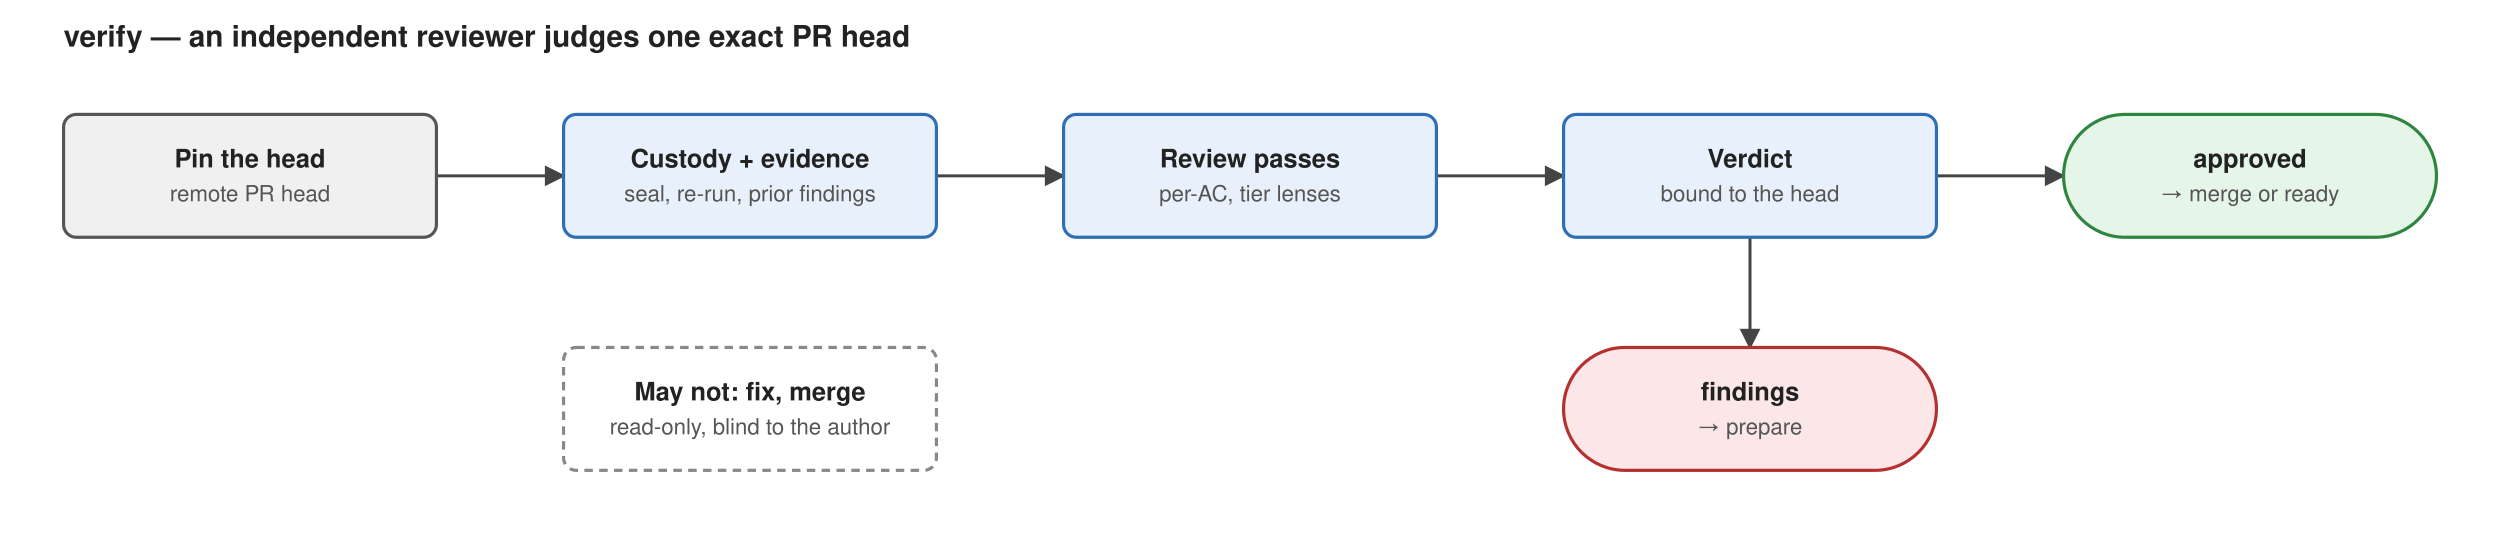
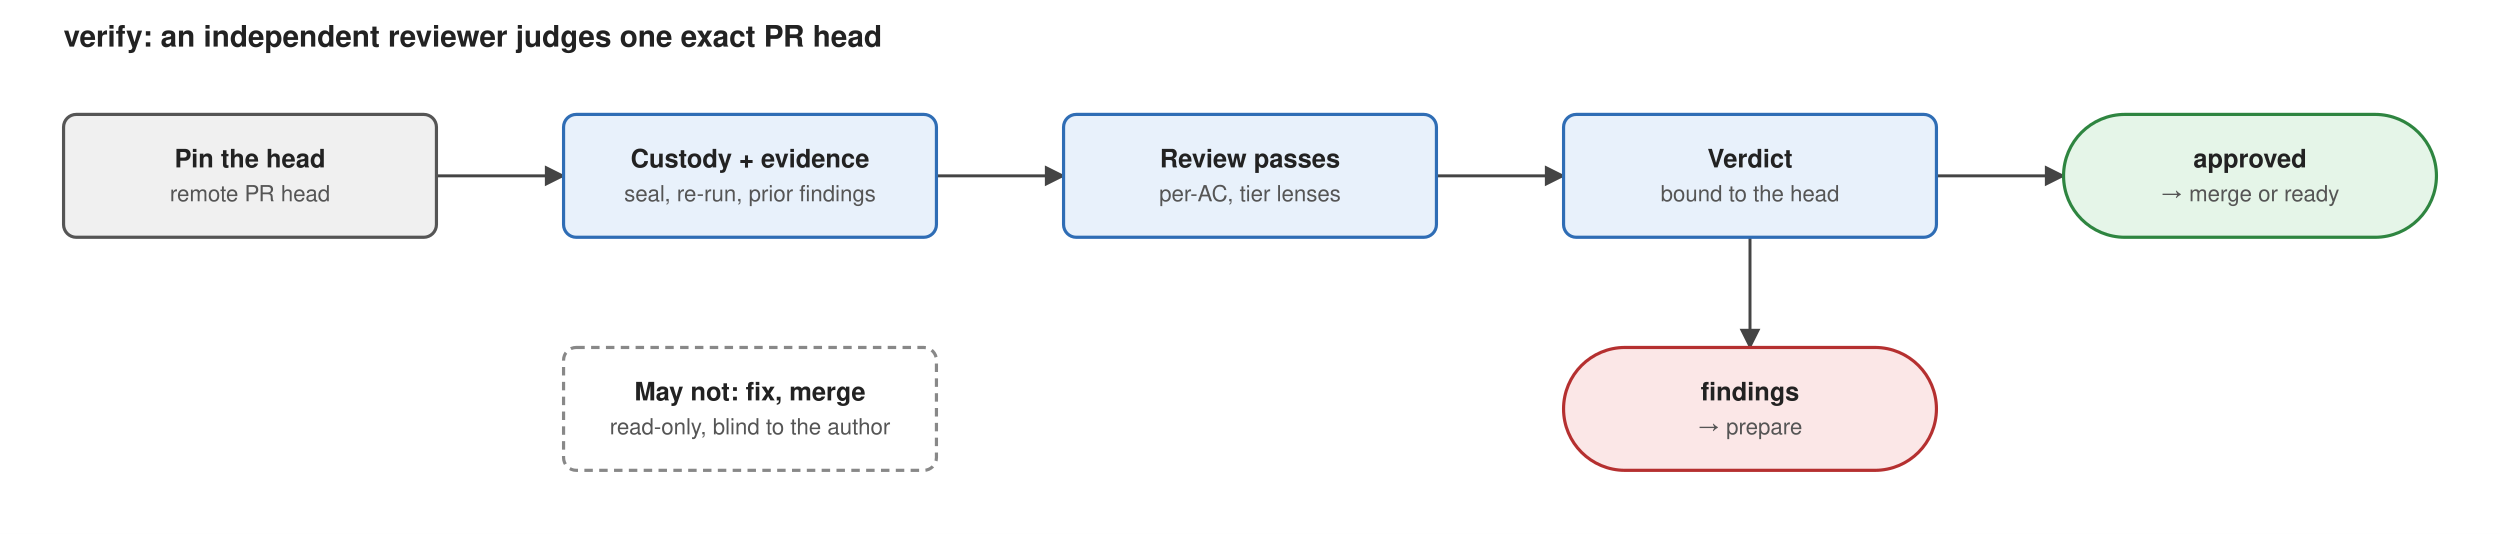
<svg xmlns="http://www.w3.org/2000/svg" viewBox="0 0 1180 252" width="1180" height="252" role="img" aria-labelledby="t d" font-family="Helvetica, Arial, sans-serif" font-size="12">
  <defs>
    <marker id="a" viewBox="0 0 10 10" refX="9" refY="5" markerWidth="7" markerHeight="7" orient="auto-start-reverse">
      <path d="M0 0L10 5L0 10z" fill="#444" />
    </marker>
  </defs>
  <rect width="1180" height="252" fill="#ffffff" />
-   <text x="30" y="22" font-size="14" font-weight="bold" fill="#222">verify — an independent reviewer judges one exact PR head</text>
+   <text x="30" y="22" font-size="14" font-weight="bold" fill="#222">verify: an independent reviewer judges one exact PR head</text>
  <polyline points="206,83 266,83" fill="none" stroke="#444" stroke-width="1.4" marker-end="url(#a)" />
  <polyline points="442,83 502,83" fill="none" stroke="#444" stroke-width="1.4" marker-end="url(#a)" />
  <polyline points="678,83 738,83" fill="none" stroke="#444" stroke-width="1.4" marker-end="url(#a)" />
  <polyline points="914,83 974,83" fill="none" stroke="#444" stroke-width="1.4" marker-end="url(#a)" />
  <polyline points="826,112 826,164" fill="none" stroke="#444" stroke-width="1.4" marker-end="url(#a)" />
  <rect x="30" y="54" width="176" height="58" rx="6" fill="#f0f0f0" stroke="#555555" stroke-width="1.5" />
  <text x="118" y="79" text-anchor="middle" fill="#222" font-weight="bold">Pin the head</text>
  <text x="118" y="95" text-anchor="middle" fill="#555" font-size="10.5">remote PR head</text>
  <rect x="266" y="54" width="176" height="58" rx="6" fill="#e8f1fb" stroke="#2f6db5" stroke-width="1.5" />
  <text x="354" y="79" text-anchor="middle" fill="#222" font-weight="bold">Custody + evidence</text>
  <text x="354" y="95" text-anchor="middle" fill="#555" font-size="10.5">seal, re-run, prior findings</text>
  <rect x="502" y="54" width="176" height="58" rx="6" fill="#e8f1fb" stroke="#2f6db5" stroke-width="1.5" />
  <text x="590" y="79" text-anchor="middle" fill="#222" font-weight="bold">Review passes</text>
  <text x="590" y="95" text-anchor="middle" fill="#555" font-size="10.5">per-AC, tier lenses</text>
  <rect x="738" y="54" width="176" height="58" rx="6" fill="#e8f1fb" stroke="#2f6db5" stroke-width="1.5" />
  <text x="826" y="79" text-anchor="middle" fill="#222" font-weight="bold">Verdict</text>
  <text x="826" y="95" text-anchor="middle" fill="#555" font-size="10.5">bound to the head</text>
  <rect x="974" y="54" width="176" height="58" rx="29" fill="#e5f5e8" stroke="#2e8540" stroke-width="1.5" />
  <text x="1062" y="79" text-anchor="middle" fill="#222" font-weight="bold">approved</text>
  <text x="1062" y="95" text-anchor="middle" fill="#555" font-size="10.5">→ merge or ready</text>
  <rect x="738" y="164" width="176" height="58" rx="29" fill="#fbe7e7" stroke="#b53030" stroke-width="1.5" />
  <text x="826" y="189" text-anchor="middle" fill="#222" font-weight="bold">findings</text>
  <text x="826" y="205" text-anchor="middle" fill="#555" font-size="10.5">→ prepare</text>
  <rect x="266" y="164" width="176" height="58" rx="6" fill="#ffffff" stroke="#888888" stroke-width="1.5" stroke-dasharray="4 3" />
  <text x="354" y="189" text-anchor="middle" fill="#222" font-weight="bold">May not: fix, merge</text>
  <text x="354" y="205" text-anchor="middle" fill="#555" font-size="10.5">read-only, blind to the author</text>
</svg>
